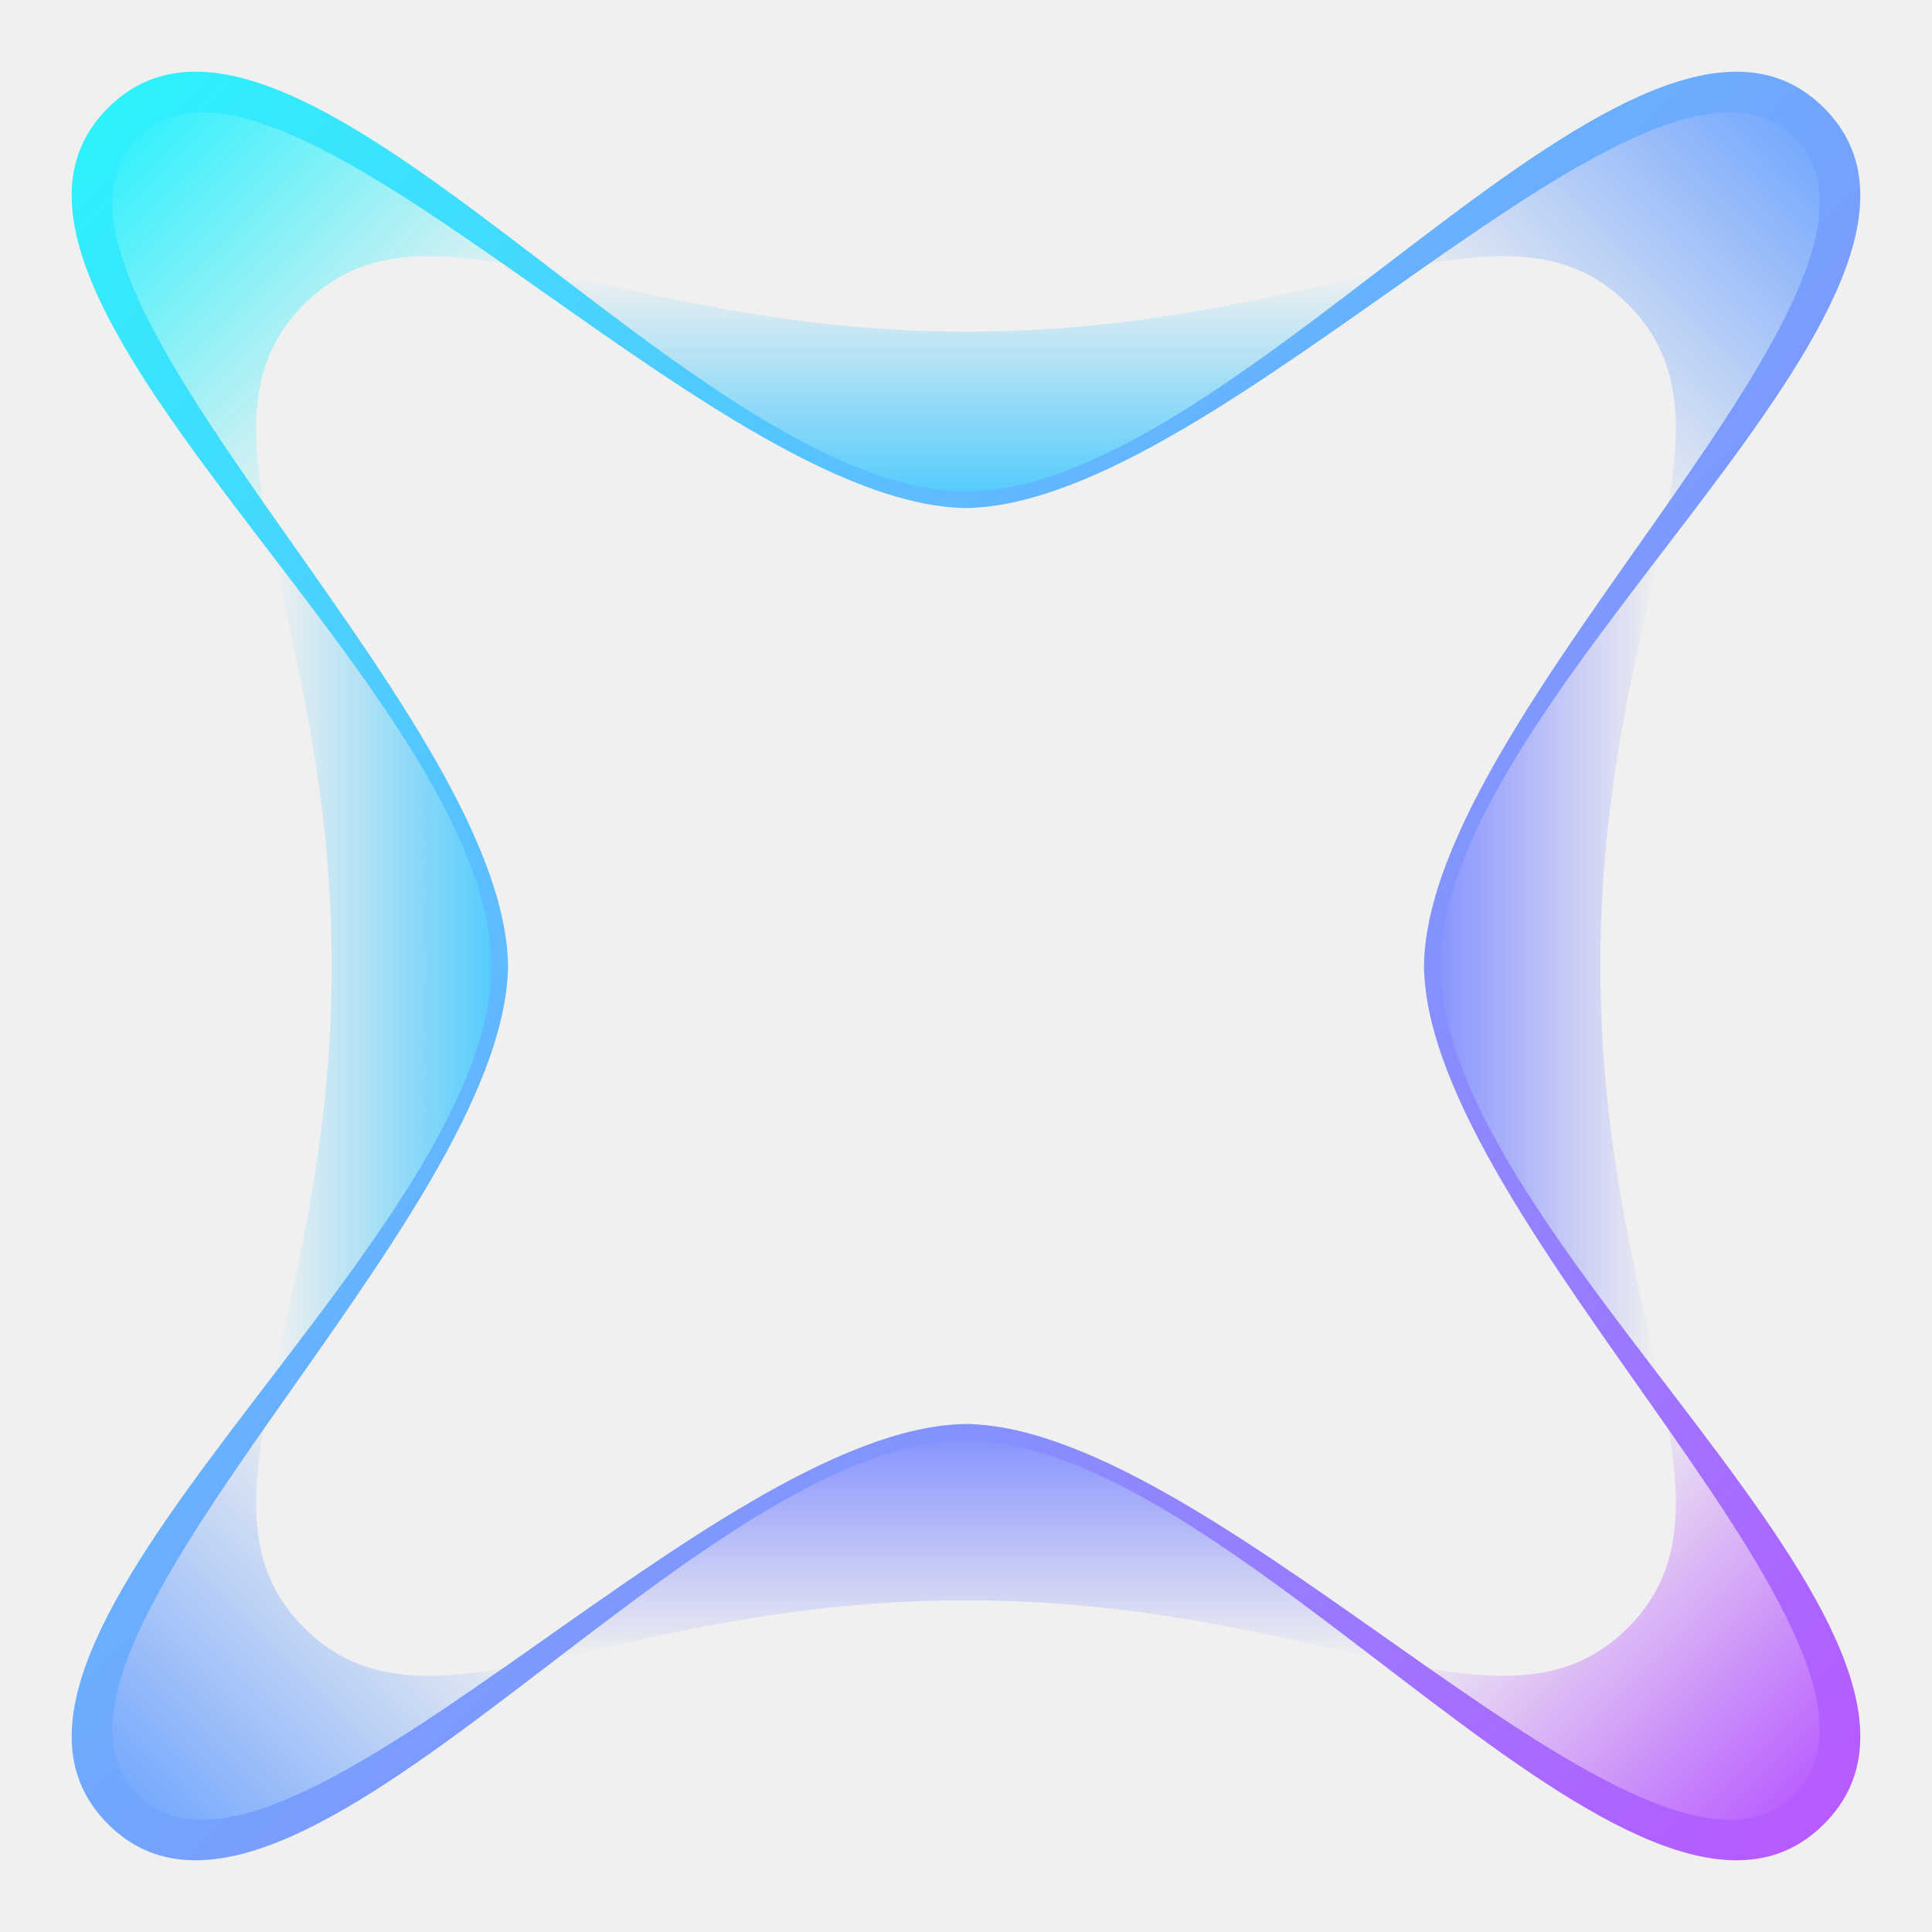
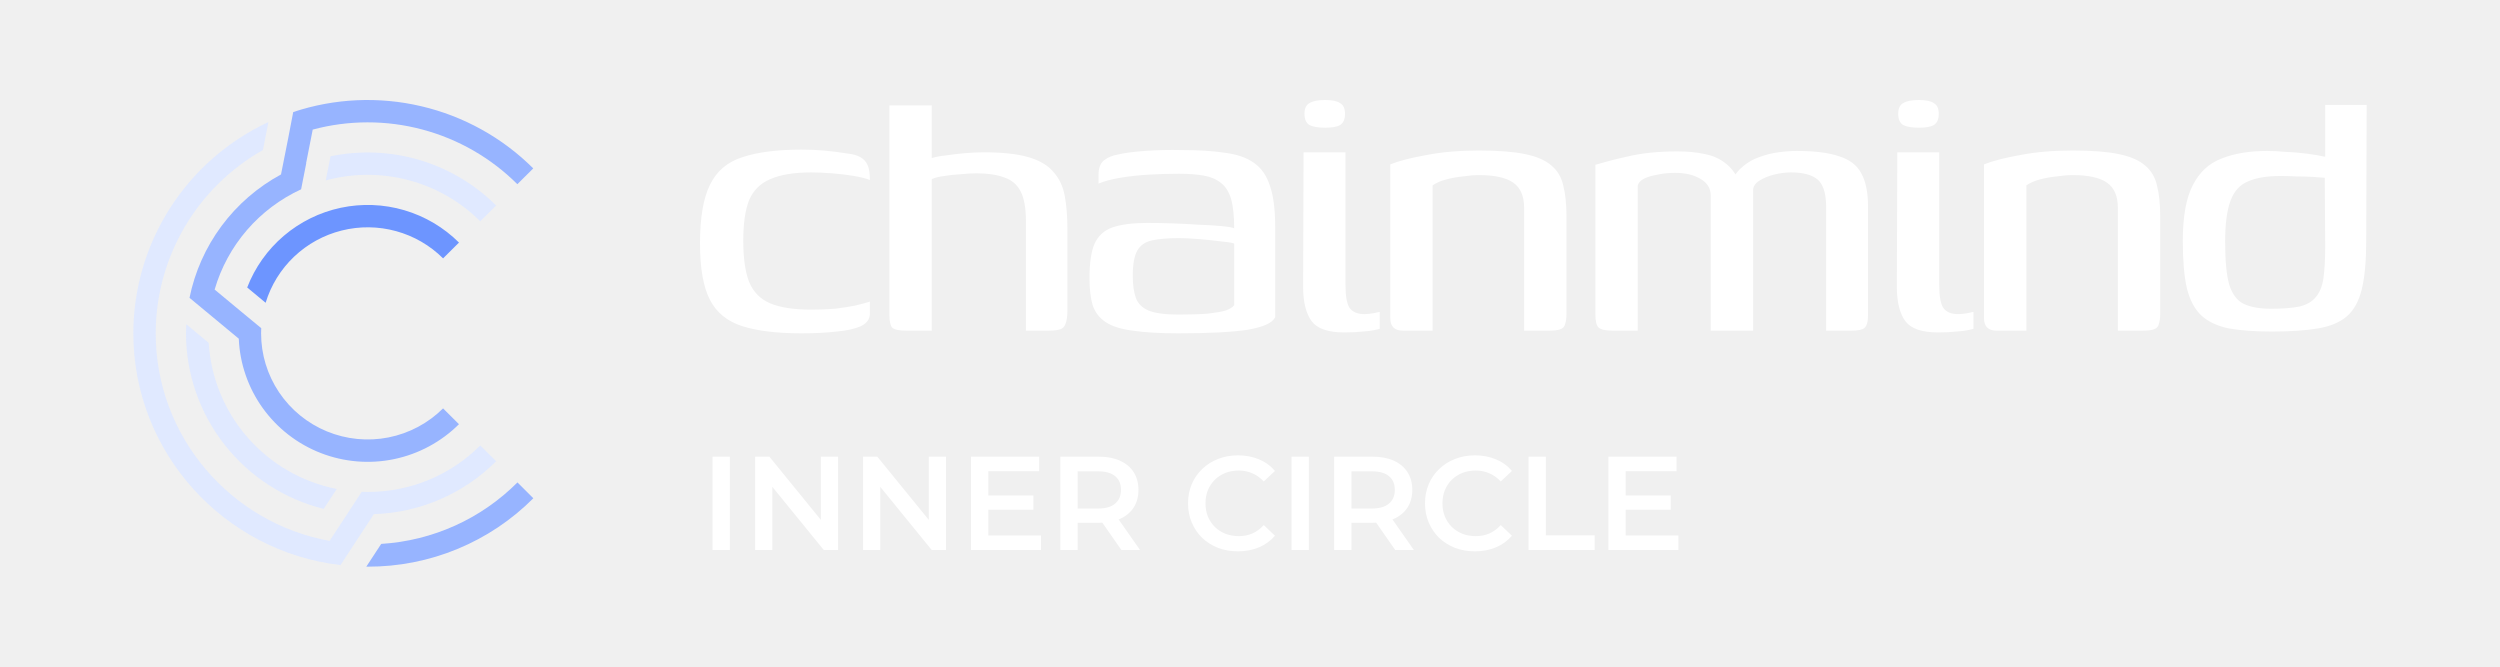
- <svg xmlns="http://www.w3.org/2000/svg" width="512" height="512" viewBox="0 0 512 512" fill="none">
-   <g clip-path="url(#clip0_1_16)">
-     <path d="M32.518 479.483C7.958 454.924 32.344 419.481 72.082 366.963C66.23 394.94 64.433 415.222 80.606 431.395C96.779 447.568 117.061 445.771 145.037 439.919C92.52 479.657 57.077 504.043 32.518 479.483Z" fill="url(#paint0_linear_1_16)" />
-     <path d="M72.082 366.963C77.949 338.916 87.892 303.134 87.891 256C87.891 208.866 77.948 173.084 72.081 145.036C102.564 185.322 132.635 226.21 132.635 256C132.635 285.791 102.565 326.677 72.082 366.963Z" fill="url(#paint1_linear_1_16)" />
-     <path d="M80.606 80.605C64.433 96.778 66.229 117.06 72.081 145.036C32.343 92.519 7.958 57.076 32.517 32.517C57.077 7.957 92.519 32.343 145.037 72.081C117.06 66.229 96.779 64.432 80.606 80.605Z" fill="url(#paint2_linear_1_16)" />
-     <path d="M479.484 479.483C454.924 504.043 419.482 479.657 366.964 439.919C394.941 445.771 415.222 447.568 431.395 431.395C447.568 415.222 445.771 394.94 439.919 366.963C479.657 419.481 504.043 454.923 479.484 479.483Z" fill="url(#paint3_linear_1_16)" />
-     <path d="M256.001 424.109C208.867 424.109 173.085 434.052 145.037 439.919C185.323 409.436 226.21 379.367 256.001 379.366C285.791 379.366 326.678 409.436 366.964 439.919C338.916 434.052 303.134 424.109 256.001 424.109Z" fill="url(#paint4_linear_1_16)" />
-     <path d="M256.001 132.634C226.21 132.634 185.323 102.564 145.037 72.081C173.085 77.948 208.867 87.892 256.001 87.892C303.134 87.892 338.916 77.948 366.964 72.081C326.678 102.564 285.791 132.634 256.001 132.634Z" fill="url(#paint5_linear_1_16)" />
-     <path d="M439.919 366.963C434.052 338.916 424.109 303.134 424.109 256C424.109 208.866 434.052 173.084 439.92 145.036C409.437 185.322 379.366 226.21 379.366 256C379.366 285.791 409.436 326.677 439.919 366.963Z" fill="url(#paint6_linear_1_16)" />
-     <path d="M431.395 80.605C447.568 96.778 445.772 117.06 439.92 145.036C479.658 92.519 504.043 57.076 479.484 32.517C454.924 7.957 419.482 32.343 366.964 72.081C394.94 66.229 415.222 64.432 431.395 80.605Z" fill="url(#paint7_linear_1_16)" />
-     <path d="M483.393 483.393C435.031 531.755 329.364 381.791 256.001 381.791C182.638 381.791 76.969 531.755 28.607 483.393C-19.755 435.031 130.209 329.363 130.209 256C130.209 182.637 -19.755 76.969 28.607 28.607C76.969 -19.755 182.637 130.209 256 130.209C329.363 130.209 435.031 -19.755 483.393 28.607C531.755 76.969 381.791 182.637 381.791 256C381.791 329.363 531.755 435.031 483.393 483.393ZM475.573 36.427C437.743 -1.403 324.017 133.762 256 134.633C187.983 133.762 74.257 -1.403 36.427 36.427C-1.403 74.257 133.762 187.983 134.632 256C133.762 324.017 -1.403 437.743 36.427 475.573C74.257 513.403 187.984 378.238 256.001 377.367C324.018 378.238 437.743 513.403 475.573 475.573C513.403 437.743 378.237 324.017 377.367 256C378.238 187.983 513.403 74.257 475.573 36.427Z" fill="url(#paint8_linear_1_16)" />
-   </g>
-   <defs>
-     <linearGradient id="paint0_linear_1_16" x1="108.56" y1="403.441" x2="32.518" y2="479.483" gradientUnits="userSpaceOnUse">
-       <stop stop-color="#72A6FE" stop-opacity="0" />
-       <stop offset="1" stop-color="#72A6FE" />
-     </linearGradient>
-     <linearGradient id="paint1_linear_1_16" x1="72.081" y1="256" x2="132.635" y2="256" gradientUnits="userSpaceOnUse">
-       <stop stop-color="#50CBFD" stop-opacity="0" />
-       <stop offset="1" stop-color="#50CBFD" />
-     </linearGradient>
-     <linearGradient id="paint2_linear_1_16" x1="108.56" y1="108.559" x2="32.517" y2="32.517" gradientUnits="userSpaceOnUse">
-       <stop stop-color="#2DF1FD" stop-opacity="0" />
-       <stop offset="1" stop-color="#2DF1FD" />
-     </linearGradient>
-     <linearGradient id="paint3_linear_1_16" x1="403.441" y1="403.441" x2="479.484" y2="479.483" gradientUnits="userSpaceOnUse">
-       <stop stop-color="#B75AFF" stop-opacity="0" />
-       <stop offset="1" stop-color="#B75AFF" />
-     </linearGradient>
-     <linearGradient id="paint4_linear_1_16" x1="256.001" y1="439.919" x2="256.001" y2="379.366" gradientUnits="userSpaceOnUse">
-       <stop stop-color="#8591FE" stop-opacity="0" />
-       <stop offset="1" stop-color="#8591FE" />
-     </linearGradient>
-     <linearGradient id="paint5_linear_1_16" x1="256" y1="72.081" x2="256" y2="132.634" gradientUnits="userSpaceOnUse">
-       <stop stop-color="#50CBFD" stop-opacity="0" />
-       <stop offset="1" stop-color="#50CBFD" />
-     </linearGradient>
-     <linearGradient id="paint6_linear_1_16" x1="439.919" y1="256" x2="379.366" y2="256" gradientUnits="userSpaceOnUse">
-       <stop stop-color="#8591FE" stop-opacity="0" />
-       <stop offset="1" stop-color="#8591FE" />
-     </linearGradient>
-     <linearGradient id="paint7_linear_1_16" x1="403.441" y1="108.559" x2="479.484" y2="32.517" gradientUnits="userSpaceOnUse">
-       <stop stop-color="#72A6FE" stop-opacity="0" />
-       <stop offset="1" stop-color="#72A6FE" />
-     </linearGradient>
-     <linearGradient id="paint8_linear_1_16" x1="28.607" y1="28.607" x2="483.393" y2="483.393" gradientUnits="userSpaceOnUse">
-       <stop stop-color="#2DF1FD" />
-       <stop offset="1" stop-color="#B75AFF" />
-     </linearGradient>
-     <clipPath id="clip0_1_16">
-       <rect width="474" height="474" fill="white" transform="matrix(1 0 0 -1 19 493)" />
-     </clipPath>
-   </defs>
+ <svg xmlns="http://www.w3.org/2000/svg" width="150" height="40" viewBox="0 0 150 40" fill="none">
+   <path d="M22.873 32.634L21.978 34H22.063C23.91 34.005 25.739 33.644 27.445 32.939C29.151 32.235 30.699 31.2 32 29.896L31.047 28.945C28.869 31.131 25.96 32.444 22.873 32.634Z" fill="#97B4FF" />
+   <path d="M12.523 20.572L11.174 19.452C11.164 19.636 11.159 19.82 11.159 20.004C11.162 22.424 11.977 24.774 13.473 26.682C14.97 28.589 17.063 29.945 19.421 30.535L20.205 29.34C18.132 28.928 16.254 27.845 14.864 26.258C13.475 24.672 12.651 22.672 12.523 20.572Z" fill="#E0E9FF" />
+   <path d="M29.769 12.33C28.489 11.055 26.91 10.117 25.175 9.601C23.439 9.086 21.602 9.009 19.83 9.378L19.545 10.825C21.171 10.383 22.884 10.378 24.513 10.809C26.141 11.24 27.626 12.092 28.816 13.279L29.769 12.33Z" fill="#E0E9FF" />
+   <path d="M14.83 17.248L15.938 18.167C16.258 17.113 16.846 16.16 17.646 15.4C18.446 14.64 19.43 14.099 20.503 13.831C21.575 13.562 22.699 13.575 23.765 13.868C24.831 14.161 25.803 14.724 26.585 15.502L27.539 14.554C26.626 13.645 25.498 12.978 24.26 12.613C23.022 12.249 21.712 12.198 20.449 12.466C19.186 12.735 18.011 13.313 17.03 14.148C16.049 14.984 15.293 16.05 14.831 17.251L14.83 17.248Z" fill="#6D95FF" />
+   <path d="M22.433 30.848C25.195 30.762 27.82 29.626 29.769 27.675L28.816 26.727C27.931 27.613 26.879 28.316 25.72 28.795C24.561 29.274 23.318 29.519 22.063 29.516C21.941 29.516 21.822 29.516 21.702 29.508L20.862 30.795L19.775 32.454C13.852 31.379 9.343 26.205 9.343 20.005C9.344 17.768 9.939 15.572 11.069 13.639C12.199 11.707 13.823 10.107 15.776 9.001L16.105 7.322C13.685 8.451 11.637 10.242 10.201 12.487C8.766 14.732 8.002 17.338 8 19.999C8 27.168 13.447 33.097 20.431 33.905L21.262 32.633L22.433 30.848Z" fill="#E0E9FF" />
+   <path d="M16.861 10.466C15.458 11.226 14.24 12.282 13.291 13.561C12.343 14.84 11.687 16.311 11.371 17.869L11.685 18.13L14.327 20.321C14.389 21.817 14.888 23.263 15.762 24.482C16.636 25.7 17.848 26.639 19.249 27.183C20.65 27.727 22.18 27.854 23.652 27.546C25.124 27.238 26.474 26.511 27.538 25.452L26.584 24.503C25.69 25.394 24.55 26 23.309 26.246C22.068 26.492 20.782 26.365 19.613 25.883C18.445 25.401 17.446 24.585 16.743 23.538C16.04 22.49 15.665 21.259 15.666 20C15.666 19.896 15.666 19.792 15.674 19.69L14.435 18.666L12.878 17.374C13.26 16.06 13.921 14.843 14.816 13.805C15.711 12.768 16.82 11.934 18.067 11.359L18.376 9.786H18.367L18.763 7.776C20.918 7.198 23.189 7.196 25.344 7.772C27.5 8.347 29.465 9.479 31.041 11.052L31.995 10.104C30.148 8.263 27.821 6.971 25.277 6.374C22.733 5.776 20.072 5.897 17.593 6.723L17.297 8.266L16.861 10.466Z" fill="#97B4FF" />
+   <path d="M48.084 20C46.624 20 45.443 19.857 44.542 19.571C43.64 19.285 42.991 18.757 42.595 17.988C42.198 17.22 42 16.093 42 14.609C42 13.072 42.198 11.9 42.595 11.096C42.991 10.273 43.64 9.719 44.542 9.433C45.443 9.129 46.624 8.977 48.084 8.977C48.553 8.977 48.994 8.995 49.409 9.031C49.841 9.066 50.337 9.129 50.896 9.218C51.202 9.254 51.446 9.326 51.626 9.433C51.824 9.54 51.968 9.701 52.059 9.916C52.149 10.112 52.194 10.407 52.194 10.801C51.977 10.711 51.662 10.631 51.247 10.559C50.833 10.488 50.391 10.434 49.922 10.399C49.454 10.363 49.039 10.345 48.679 10.345C47.651 10.345 46.831 10.479 46.218 10.747C45.623 10.997 45.2 11.418 44.947 12.008C44.713 12.598 44.596 13.411 44.596 14.448C44.596 15.485 44.713 16.308 44.947 16.916C45.2 17.524 45.623 17.953 46.218 18.203C46.813 18.453 47.633 18.578 48.679 18.578C49.165 18.578 49.634 18.561 50.085 18.525C50.535 18.471 50.941 18.409 51.301 18.337C51.68 18.248 51.977 18.167 52.194 18.096V18.82C52.194 19.142 52.014 19.392 51.653 19.571C51.292 19.732 50.806 19.839 50.193 19.893C49.598 19.964 48.895 20 48.084 20ZM54.365 19.839C53.932 19.839 53.653 19.776 53.526 19.651C53.418 19.526 53.364 19.267 53.364 18.874V6.322H55.906V9.487C56.122 9.415 56.402 9.361 56.744 9.326C57.105 9.272 57.483 9.227 57.88 9.192C58.294 9.156 58.673 9.138 59.015 9.138C60.151 9.138 61.052 9.236 61.719 9.433C62.386 9.63 62.882 9.925 63.206 10.318C63.549 10.694 63.774 11.167 63.882 11.739C63.991 12.312 64.045 12.991 64.045 13.778V18.605C64.045 18.963 64.009 19.231 63.937 19.41C63.882 19.589 63.774 19.705 63.612 19.759C63.45 19.812 63.206 19.839 62.882 19.839H61.557V13.295C61.557 12.49 61.449 11.883 61.233 11.471C61.016 11.06 60.683 10.783 60.232 10.64C59.8 10.479 59.25 10.399 58.583 10.399C58.33 10.399 58.024 10.416 57.663 10.452C57.321 10.47 56.987 10.506 56.663 10.559C56.356 10.595 56.104 10.658 55.906 10.747V19.839H54.365ZM70.697 20C69.579 20 68.669 19.946 67.966 19.839C67.263 19.75 66.722 19.58 66.344 19.329C65.965 19.079 65.704 18.739 65.559 18.31C65.433 17.881 65.37 17.345 65.37 16.701C65.37 15.789 65.469 15.101 65.668 14.636C65.884 14.153 66.245 13.822 66.749 13.644C67.272 13.465 67.966 13.376 68.831 13.376C69.282 13.376 69.778 13.384 70.318 13.402C70.877 13.42 71.409 13.447 71.914 13.483C72.436 13.501 72.887 13.527 73.266 13.563C73.662 13.599 73.924 13.644 74.05 13.697C74.05 12.946 73.987 12.356 73.861 11.927C73.734 11.498 73.527 11.176 73.239 10.962C72.968 10.747 72.626 10.604 72.211 10.533C71.796 10.461 71.31 10.425 70.751 10.425C70.138 10.425 69.525 10.443 68.912 10.479C68.317 10.515 67.75 10.577 67.209 10.667C66.686 10.756 66.254 10.872 65.911 11.015V10.506C65.911 10.095 66.019 9.799 66.236 9.621C66.47 9.442 66.749 9.326 67.074 9.272C67.434 9.183 67.966 9.111 68.669 9.057C69.372 9.004 70.12 8.986 70.913 9.004C71.923 9.004 72.779 9.057 73.482 9.165C74.203 9.254 74.78 9.451 75.213 9.755C75.663 10.059 75.988 10.515 76.186 11.123C76.402 11.73 76.51 12.544 76.51 13.563V19.035C76.348 19.374 75.798 19.625 74.861 19.785C73.924 19.928 72.536 20 70.697 20ZM70.697 18.874C71.418 18.874 72.004 18.856 72.454 18.82C72.923 18.766 73.284 18.704 73.536 18.632C73.788 18.543 73.96 18.436 74.05 18.31V14.609C73.888 14.556 73.599 14.511 73.184 14.475C72.77 14.421 72.337 14.377 71.887 14.341C71.436 14.305 71.058 14.287 70.751 14.287C70.084 14.287 69.543 14.332 69.129 14.421C68.714 14.511 68.417 14.716 68.236 15.038C68.056 15.36 67.966 15.861 67.966 16.54C67.966 17.095 68.029 17.541 68.155 17.881C68.281 18.221 68.534 18.471 68.912 18.632C69.309 18.793 69.904 18.874 70.697 18.874ZM80.648 19.946C79.693 19.946 79.044 19.723 78.701 19.276C78.359 18.811 78.187 18.123 78.187 17.211L78.214 9.138H80.729V17.077C80.729 17.756 80.81 18.221 80.972 18.471C81.153 18.722 81.45 18.847 81.865 18.847C82.027 18.847 82.207 18.829 82.406 18.793C82.604 18.757 82.73 18.73 82.784 18.713V19.732C82.712 19.75 82.595 19.776 82.433 19.812C82.27 19.848 82.045 19.875 81.757 19.893C81.468 19.928 81.099 19.946 80.648 19.946ZM79.512 7.663C79.098 7.663 78.782 7.609 78.566 7.502C78.368 7.377 78.269 7.153 78.269 6.831C78.269 6.51 78.368 6.295 78.566 6.188C78.764 6.063 79.08 6 79.512 6C79.927 6 80.224 6.063 80.405 6.188C80.603 6.295 80.702 6.51 80.702 6.831C80.702 7.153 80.603 7.377 80.405 7.502C80.224 7.609 79.927 7.663 79.512 7.663ZM84.174 19.839C83.669 19.839 83.417 19.589 83.417 19.088V9.862C83.957 9.648 84.688 9.46 85.607 9.299C86.526 9.12 87.572 9.031 88.743 9.031C89.897 9.031 90.816 9.102 91.501 9.245C92.204 9.388 92.736 9.621 93.097 9.943C93.457 10.246 93.692 10.649 93.8 11.149C93.926 11.65 93.989 12.267 93.989 13V18.82C93.989 19.07 93.962 19.276 93.908 19.437C93.872 19.598 93.773 19.705 93.61 19.759C93.466 19.812 93.241 19.839 92.934 19.839H91.447V12.464C91.447 11.766 91.231 11.266 90.798 10.962C90.366 10.658 89.681 10.506 88.743 10.506C88.455 10.506 88.13 10.533 87.77 10.586C87.409 10.622 87.067 10.684 86.743 10.774C86.418 10.863 86.157 10.98 85.958 11.123V19.839H84.174ZM96.75 19.839C96.335 19.839 96.056 19.776 95.912 19.651C95.786 19.526 95.723 19.258 95.723 18.847V9.889C95.921 9.835 96.173 9.764 96.48 9.674C96.804 9.585 97.174 9.496 97.588 9.406C98.021 9.299 98.49 9.218 98.994 9.165C99.517 9.111 100.058 9.084 100.617 9.084C101.266 9.084 101.824 9.138 102.293 9.245C102.762 9.335 103.167 9.513 103.51 9.782C103.852 10.032 104.132 10.399 104.348 10.881L103.915 10.854C104.06 10.515 104.276 10.229 104.564 9.996C104.853 9.746 105.177 9.558 105.538 9.433C105.916 9.29 106.304 9.192 106.7 9.138C107.097 9.084 107.467 9.057 107.809 9.057C108.891 9.057 109.738 9.165 110.351 9.379C110.982 9.576 111.423 9.916 111.676 10.399C111.946 10.881 112.081 11.543 112.081 12.383V18.927C112.081 19.303 112.009 19.553 111.865 19.678C111.739 19.785 111.486 19.839 111.108 19.839H109.567C109.567 18.587 109.567 17.336 109.567 16.084C109.567 14.833 109.567 13.572 109.567 12.303C109.549 11.534 109.368 11.015 109.026 10.747C108.683 10.479 108.161 10.345 107.458 10.345C107.133 10.345 106.791 10.389 106.43 10.479C106.088 10.568 105.79 10.694 105.538 10.854C105.303 11.015 105.186 11.203 105.186 11.418V19.839H102.645V11.739C102.645 11.31 102.446 10.98 102.05 10.747C101.653 10.497 101.139 10.372 100.509 10.372C100.13 10.372 99.778 10.407 99.454 10.479C99.129 10.533 98.859 10.613 98.643 10.72C98.427 10.828 98.3 10.971 98.264 11.149V19.839H96.75ZM116.272 19.946C115.317 19.946 114.668 19.723 114.325 19.276C113.983 18.811 113.811 18.123 113.811 17.211L113.838 9.138H116.353V17.077C116.353 17.756 116.434 18.221 116.596 18.471C116.777 18.722 117.074 18.847 117.489 18.847C117.651 18.847 117.831 18.829 118.029 18.793C118.228 18.757 118.354 18.73 118.408 18.713V19.732C118.336 19.75 118.219 19.776 118.057 19.812C117.894 19.848 117.669 19.875 117.381 19.893C117.092 19.928 116.723 19.946 116.272 19.946ZM115.136 7.663C114.722 7.663 114.406 7.609 114.19 7.502C113.992 7.377 113.892 7.153 113.892 6.831C113.892 6.51 113.992 6.295 114.19 6.188C114.388 6.063 114.704 6 115.136 6C115.551 6 115.848 6.063 116.029 6.188C116.227 6.295 116.326 6.51 116.326 6.831C116.326 7.153 116.227 7.377 116.029 7.502C115.848 7.609 115.551 7.663 115.136 7.663ZM119.797 19.839C119.293 19.839 119.04 19.589 119.04 19.088V9.862C119.581 9.648 120.311 9.46 121.231 9.299C122.15 9.12 123.196 9.031 124.367 9.031C125.521 9.031 126.44 9.102 127.125 9.245C127.828 9.388 128.36 9.621 128.72 9.943C129.081 10.246 129.315 10.649 129.424 11.149C129.55 11.65 129.613 12.267 129.613 13V18.82C129.613 19.07 129.586 19.276 129.531 19.437C129.496 19.598 129.396 19.705 129.234 19.759C129.09 19.812 128.865 19.839 128.558 19.839H127.071V12.464C127.071 11.766 126.855 11.266 126.422 10.962C125.99 10.658 125.305 10.506 124.367 10.506C124.079 10.506 123.755 10.533 123.394 10.586C123.034 10.622 122.691 10.684 122.366 10.774C122.042 10.863 121.78 10.98 121.582 11.123V19.839H119.797ZM130.968 14.448C130.968 13 131.166 11.891 131.563 11.123C131.96 10.336 132.536 9.799 133.293 9.513C134.05 9.209 134.961 9.057 136.025 9.057C136.349 9.057 136.718 9.075 137.133 9.111C137.565 9.129 137.989 9.165 138.404 9.218C138.819 9.272 139.188 9.335 139.512 9.406C139.837 9.46 140.062 9.522 140.188 9.594L139.512 9.916V6.295H142L141.973 14.448C141.973 15.664 141.883 16.639 141.703 17.372C141.523 18.087 141.225 18.623 140.81 18.981C140.396 19.338 139.819 19.58 139.08 19.705C138.341 19.83 137.422 19.893 136.322 19.893C135.294 19.893 134.429 19.83 133.726 19.705C133.041 19.562 132.491 19.303 132.077 18.927C131.68 18.552 131.391 18.006 131.211 17.291C131.049 16.576 130.968 15.628 130.968 14.448ZM136.268 18.525C136.971 18.525 137.539 18.48 137.971 18.391C138.404 18.284 138.729 18.096 138.945 17.828C139.179 17.559 139.332 17.184 139.405 16.701C139.476 16.201 139.512 15.557 139.512 14.77L139.486 10.667C139.305 10.649 139.062 10.631 138.755 10.613C138.449 10.595 138.124 10.586 137.782 10.586C137.439 10.568 137.124 10.559 136.836 10.559C136.025 10.559 135.375 10.667 134.889 10.881C134.402 11.078 134.05 11.462 133.834 12.034C133.618 12.607 133.509 13.429 133.509 14.502C133.509 15.646 133.591 16.505 133.753 17.077C133.933 17.649 134.222 18.033 134.618 18.23C135.033 18.427 135.582 18.525 136.268 18.525Z" fill="white" />
+   <path d="M42.752 33V27.4H43.792V33H42.752ZM45.307 33V27.4H46.163L49.675 31.712H49.251V27.4H50.283V33H49.427L45.915 28.688H46.339V33H45.307ZM51.783 33V27.4H52.639L56.151 31.712H55.727V27.4H56.759V33H55.903L52.391 28.688H52.815V33H51.783ZM59.22 29.728H62.004V30.584H59.22V29.728ZM59.3 32.128H62.46V33H58.26V27.4H62.348V28.272H59.3V32.128ZM63.619 33V27.4H65.923C66.419 27.4 66.843 27.48 67.195 27.64C67.552 27.8 67.827 28.029 68.019 28.328C68.211 28.627 68.307 28.981 68.307 29.392C68.307 29.803 68.211 30.157 68.019 30.456C67.827 30.749 67.552 30.976 67.195 31.136C66.843 31.291 66.419 31.368 65.923 31.368H64.195L64.659 30.896V33H63.619ZM67.283 33L65.867 30.968H66.979L68.403 33H67.283ZM64.659 31.008L64.195 30.512H65.875C66.334 30.512 66.678 30.413 66.907 30.216C67.142 30.019 67.259 29.744 67.259 29.392C67.259 29.035 67.142 28.76 66.907 28.568C66.678 28.376 66.334 28.28 65.875 28.28H64.195L64.659 27.768V31.008ZM74.274 33.08C73.847 33.08 73.45 33.011 73.082 32.872C72.719 32.728 72.402 32.528 72.13 32.272C71.863 32.011 71.655 31.704 71.506 31.352C71.356 31 71.282 30.616 71.282 30.2C71.282 29.784 71.356 29.4 71.506 29.048C71.655 28.696 71.866 28.392 72.138 28.136C72.41 27.875 72.727 27.675 73.09 27.536C73.452 27.392 73.85 27.32 74.282 27.32C74.74 27.32 75.159 27.4 75.538 27.56C75.916 27.715 76.236 27.947 76.498 28.256L75.826 28.888C75.623 28.669 75.396 28.507 75.146 28.4C74.895 28.288 74.623 28.232 74.33 28.232C74.036 28.232 73.767 28.28 73.522 28.376C73.282 28.472 73.071 28.608 72.89 28.784C72.714 28.96 72.575 29.168 72.474 29.408C72.378 29.648 72.33 29.912 72.33 30.2C72.33 30.488 72.378 30.752 72.474 30.992C72.575 31.232 72.714 31.44 72.89 31.616C73.071 31.792 73.282 31.928 73.522 32.024C73.767 32.12 74.036 32.168 74.33 32.168C74.623 32.168 74.895 32.115 75.146 32.008C75.396 31.896 75.623 31.728 75.826 31.504L76.498 32.144C76.236 32.448 75.916 32.68 75.538 32.84C75.159 33 74.738 33.08 74.274 33.08ZM77.494 33V27.4H78.534V33H77.494ZM80.049 33V27.4H82.353C82.849 27.4 83.273 27.48 83.625 27.64C83.982 27.8 84.257 28.029 84.449 28.328C84.641 28.627 84.737 28.981 84.737 29.392C84.737 29.803 84.641 30.157 84.449 30.456C84.257 30.749 83.982 30.976 83.625 31.136C83.273 31.291 82.849 31.368 82.353 31.368H80.625L81.089 30.896V33H80.049ZM83.713 33L82.297 30.968H83.409L84.833 33H83.713ZM81.089 31.008L80.625 30.512H82.305C82.763 30.512 83.108 30.413 83.337 30.216C83.572 30.019 83.689 29.744 83.689 29.392C83.689 29.035 83.572 28.76 83.337 28.568C83.108 28.376 82.763 28.28 82.305 28.28H80.625L81.089 27.768V31.008ZM88.492 33.08C88.066 33.08 87.668 33.011 87.3 32.872C86.938 32.728 86.62 32.528 86.348 32.272C86.082 32.011 85.874 31.704 85.724 31.352C85.575 31 85.5 30.616 85.5 30.2C85.5 29.784 85.575 29.4 85.724 29.048C85.874 28.696 86.084 28.392 86.356 28.136C86.628 27.875 86.946 27.675 87.308 27.536C87.671 27.392 88.068 27.32 88.5 27.32C88.959 27.32 89.378 27.4 89.756 27.56C90.135 27.715 90.455 27.947 90.716 28.256L90.044 28.888C89.842 28.669 89.615 28.507 89.364 28.4C89.114 28.288 88.842 28.232 88.548 28.232C88.255 28.232 87.986 28.28 87.74 28.376C87.5 28.472 87.29 28.608 87.108 28.784C86.932 28.96 86.794 29.168 86.692 29.408C86.596 29.648 86.548 29.912 86.548 30.2C86.548 30.488 86.596 30.752 86.692 30.992C86.794 31.232 86.932 31.44 87.108 31.616C87.29 31.792 87.5 31.928 87.74 32.024C87.986 32.12 88.255 32.168 88.548 32.168C88.842 32.168 89.114 32.115 89.364 32.008C89.615 31.896 89.842 31.728 90.044 31.504L90.716 32.144C90.455 32.448 90.135 32.68 89.756 32.84C89.378 33 88.956 33.08 88.492 33.08ZM91.713 33V27.4H92.753V32.12H95.681V33H91.713ZM97.462 29.728H100.246V30.584H97.462V29.728ZM97.542 32.128H100.702V33H96.502V27.4H100.59V28.272H97.542V32.128Z" fill="white" />
</svg>
